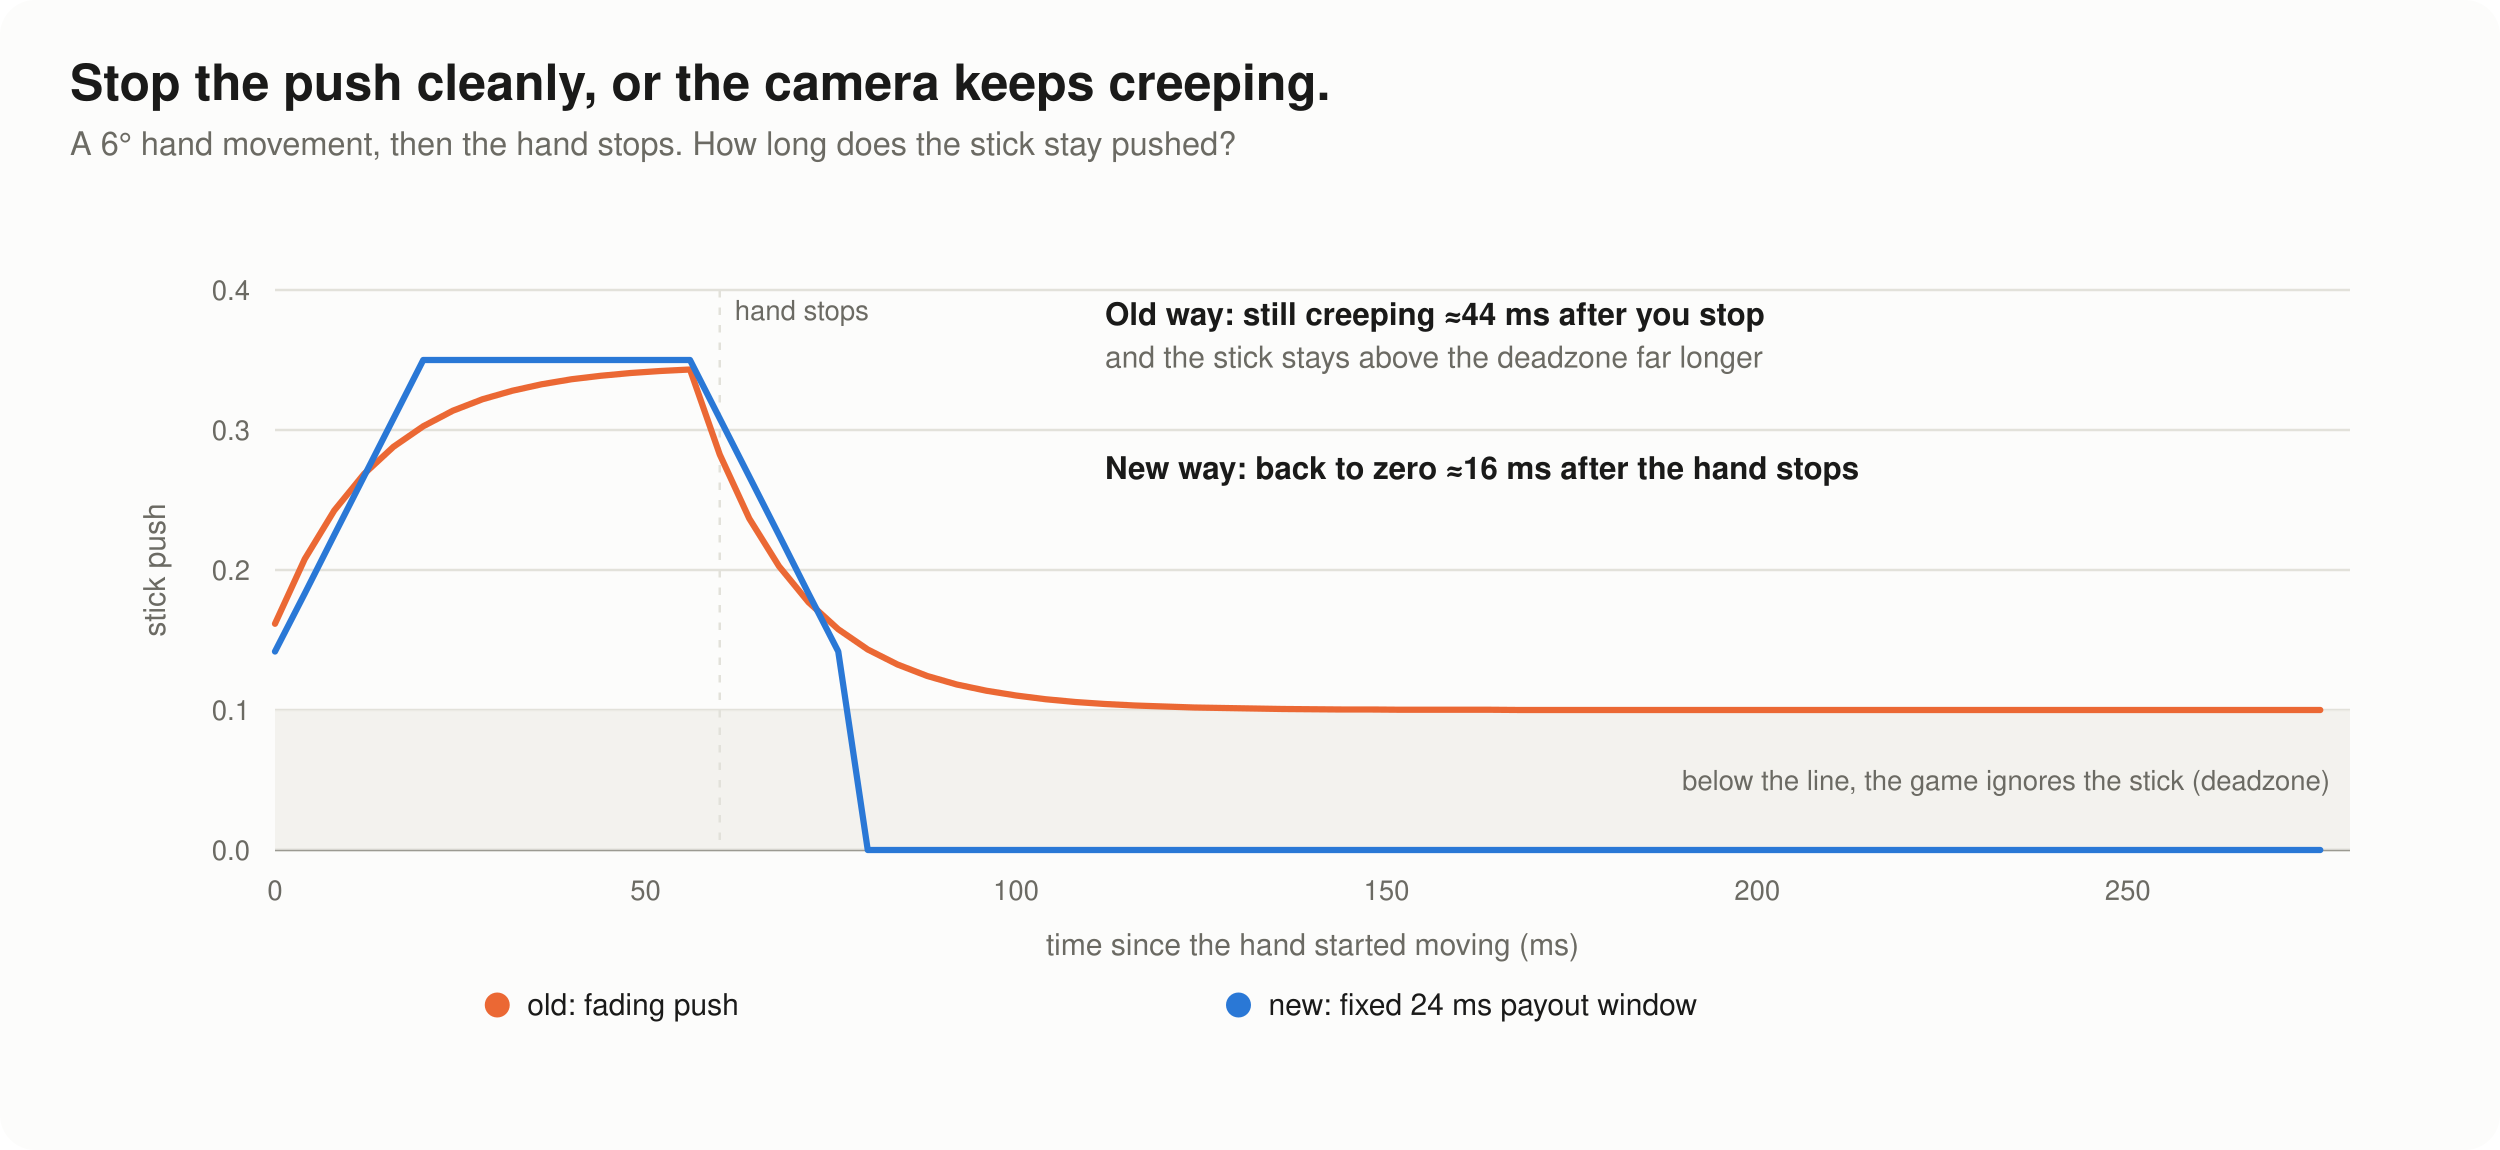
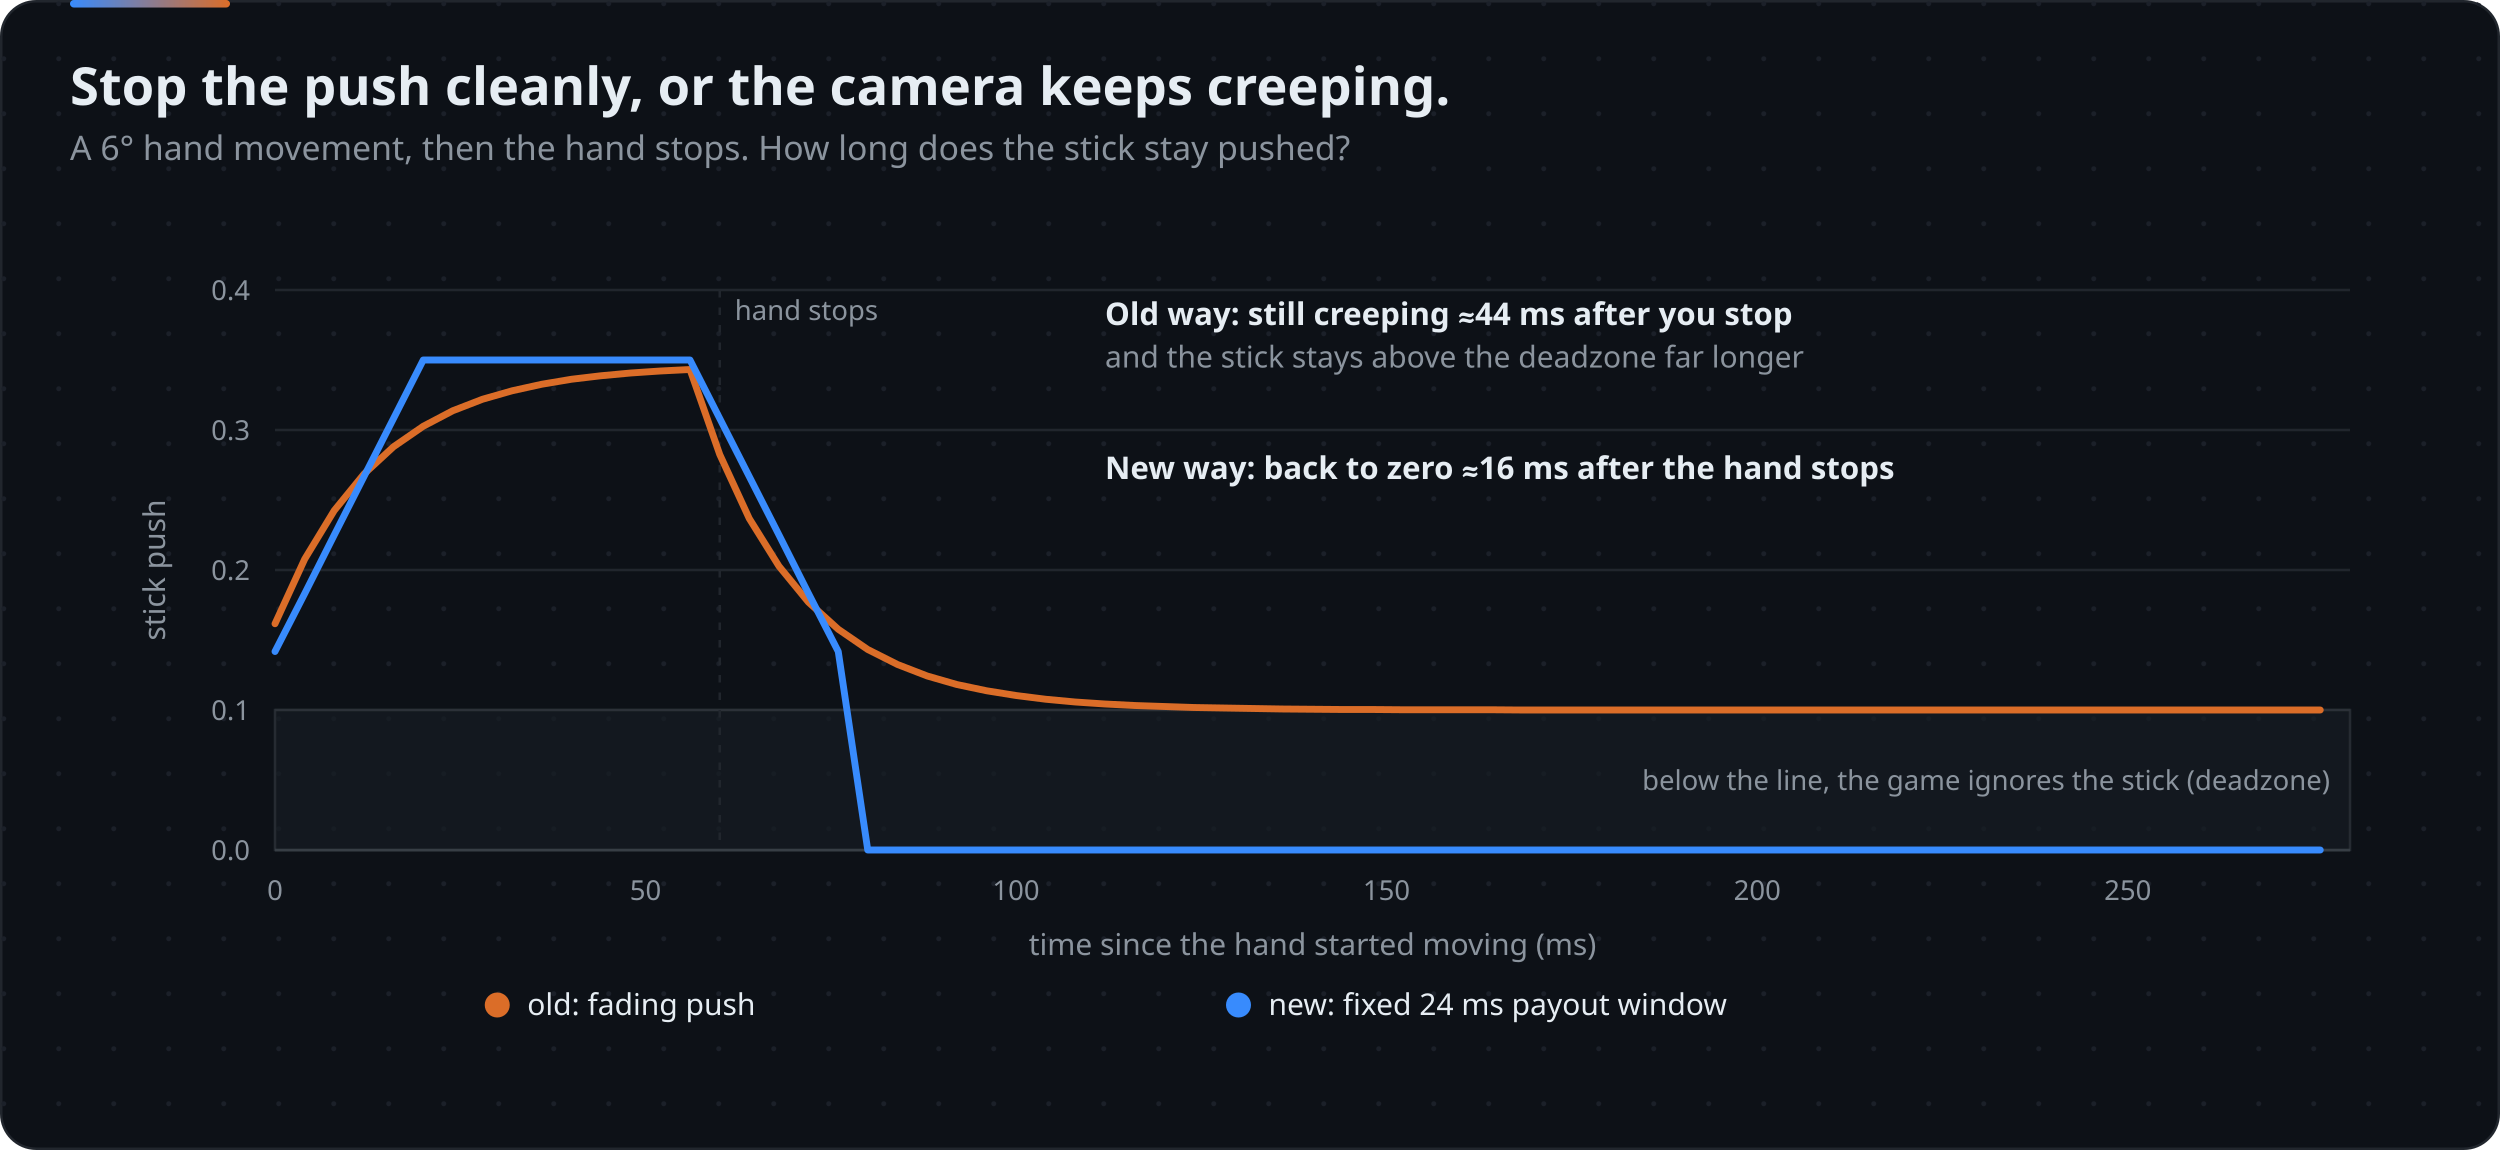
<svg xmlns="http://www.w3.org/2000/svg" viewBox="0 0 1000 460" width="1000" height="460" role="img" aria-label="The new payout window returns the stick to zero soon after the hand stops, the old fading push lingers">
  <style>
-   .panel{fill:#fcfcfb}.ink{fill:#1a1a19}.mut{fill:#6b6a63}.grid{stroke:#e2e1da;stroke-width:1}.axis{stroke:#9b9a92;stroke-width:1}
-   .a{stroke:#2a78d6}.b{stroke:#eb6834}.g{stroke:#8a897f}.af{fill:#2a78d6}.bf{fill:#eb6834}.gf{fill:#8a897f}
-   .afade{fill:#2a78d6;opacity:.14}.bfade{fill:#eb6834;opacity:.14}.soft{fill:#efeee8}.line{fill:none;stroke-width:2.5;stroke-linecap:round;stroke-linejoin:round}
-   text{font-family:-apple-system,BlinkMacSystemFont,"Segoe UI",Helvetica,Arial,sans-serif}
-   @media (prefers-color-scheme: dark){
-     .panel{fill:#1a1a19}.ink{fill:#f0efec}.mut{fill:#c3c2b7}.grid{stroke:#34332f}.axis{stroke:#6b6a63}
-     .a{stroke:#3987e5}.b{stroke:#d95926}.af{fill:#3987e5}.bf{fill:#d95926}.afade{fill:#3987e5}.bfade{fill:#d95926}.soft{fill:#262522}
-   }
+   /* GitHub dark: page #0d1117, cards #161b22, borders #30363d. Data colors validated for dark surfaces. */
+   .panel{fill:#0d1117;stroke:#21262d;stroke-width:1}.ink{fill:#e6edf3}.mut{fill:#8b949e}
+   .grid{stroke:#21262d;stroke-width:1}.axis{stroke:#484f58;stroke-width:1}
+   .a{stroke:#388bfd}.b{stroke:#db6d28}.g{stroke:#6e7681}.af{fill:#388bfd}.bf{fill:#db6d28}.gf{fill:#6e7681}
+   .afade{fill:#388bfd;opacity:.16}.bfade{fill:#db6d28;opacity:.16}
+   .soft{fill:#161b22;stroke:#30363d;stroke-width:1}.line{fill:none;stroke-width:2.75;stroke-linecap:round;stroke-linejoin:round}
+   .onacc{fill:#0d1117}
+   text{font-family:-apple-system,BlinkMacSystemFont,"Segoe UI","Noto Sans",Helvetica,Arial,sans-serif}
</style>
-   <rect class="panel" width="1000" height="460" rx="14" />
-   <text x="28.0" y="40.0" class="ink" font-size="20" font-weight="700" text-anchor="start">Stop the push cleanly, or the camera keeps creeping.</text>
-   <text x="28.0" y="62.0" class="mut" font-size="13" font-weight="400" text-anchor="start">A 6° hand movement, then the hand stops. How long does the stick stay pushed?</text>
+   <defs>
+     <pattern id="dots" width="22" height="22" patternUnits="userSpaceOnUse">
+       <circle cx="1.5" cy="1.5" r="1" fill="#1b2029" />
+     </pattern>
+     <linearGradient id="bar" x1="0" x2="1">
+       <stop offset="0" stop-color="#388bfd" />
+       <stop offset="1" stop-color="#db6d28" />
+     </linearGradient>
+   </defs>
+   <rect class="panel" x=".5" y=".5" width="999" height="459" rx="14" />
+   <rect width="1000" height="460" rx="14" fill="url(#dots)" />
+   <rect x="28" y="0" width="64" height="3" rx="1.5" fill="url(#bar)" />
+   <text x="28.0" y="42.0" class="ink" font-size="21" font-weight="800" text-anchor="start">Stop the push cleanly, or the camera keeps creeping.</text>
+   <text x="28.0" y="64.0" class="mut" font-size="13.5" font-weight="400" text-anchor="start">A 6° hand movement, then the hand stops. How long does the stick stay pushed?</text>
  <line class="grid" x1="110" x2="940" y1="340.0" y2="340.0" />
  <text x="100.0" y="344.0" class="mut" font-size="11" font-weight="400" text-anchor="end">0.0</text>
  <line class="grid" x1="110" x2="940" y1="284.0" y2="284.0" />
  <text x="100.0" y="288.0" class="mut" font-size="11" font-weight="400" text-anchor="end">0.1</text>
  <line class="grid" x1="110" x2="940" y1="228.0" y2="228.0" />
  <text x="100.0" y="232.0" class="mut" font-size="11" font-weight="400" text-anchor="end">0.2</text>
  <line class="grid" x1="110" x2="940" y1="172.0" y2="172.0" />
  <text x="100.0" y="176.0" class="mut" font-size="11" font-weight="400" text-anchor="end">0.3</text>
  <line class="grid" x1="110" x2="940" y1="116.0" y2="116.0" />
  <text x="100.0" y="120.0" class="mut" font-size="11" font-weight="400" text-anchor="end">0.4</text>
  <text x="110.0" y="360.0" class="mut" font-size="11" font-weight="400" text-anchor="middle">0</text>
  <text x="258.2" y="360.0" class="mut" font-size="11" font-weight="400" text-anchor="middle">50</text>
  <text x="406.4" y="360.0" class="mut" font-size="11" font-weight="400" text-anchor="middle">100</text>
  <text x="554.6" y="360.0" class="mut" font-size="11" font-weight="400" text-anchor="middle">150</text>
  <text x="702.9" y="360.0" class="mut" font-size="11" font-weight="400" text-anchor="middle">200</text>
  <text x="851.1" y="360.0" class="mut" font-size="11" font-weight="400" text-anchor="middle">250</text>
  <line class="axis" x1="110" x2="940" y1="340" y2="340" />
  <text x="525.0" y="382.0" class="mut" font-size="12" font-weight="400" text-anchor="middle">time since the hand started moving (ms)</text>
  <text x="66.0" y="228.0" class="mut" font-size="12" font-weight="400" text-anchor="middle" transform="rotate(-90 66 228.0)">stick push</text>
  <rect class="soft" x="110.0" y="284.0" width="830.0" height="56.0" opacity=".7" />
  <text x="932.0" y="316.0" class="mut" font-size="11" font-weight="400" text-anchor="end">below the line, the game ignores the stick (deadzone)</text>
  <line class="grid" x1="287.9" x2="287.9" y1="116" y2="340" stroke-dasharray="3 4" />
  <text x="293.9" y="128.0" class="mut" font-size="11" font-weight="400" text-anchor="start">hand stops</text>
  <path class="line b" d="M110.0,249.5 L121.9,223.6 L133.7,204.2 L145.6,189.6 L157.4,178.7 L169.3,170.5 L181.1,164.3 L193.0,159.7 L204.9,156.3 L216.7,153.7 L228.6,151.7 L240.4,150.3 L252.3,149.2 L264.1,148.4 L276.0,147.8 L287.9,181.8 L299.7,207.4 L311.6,226.5 L323.4,240.9 L335.3,251.7 L347.1,259.8 L359.0,265.8 L370.9,270.4 L382.7,273.8 L394.6,276.3 L406.4,278.2 L418.3,279.7 L430.1,280.8 L442.0,281.6 L453.9,282.2 L465.7,282.6 L477.6,283.0 L489.4,283.2 L501.3,283.4 L513.1,283.6 L525.0,283.7 L536.9,283.8 L548.7,283.8 L560.6,283.9 L572.4,283.9 L584.3,283.9 L596.1,283.9 L608.0,284.0 L619.9,284.0 L631.7,284.0 L643.6,284.0 L655.4,284.0 L667.3,284.0 L679.1,284.0 L691.0,284.0 L702.9,284.0 L714.7,284.0 L726.6,284.0 L738.4,284.0 L750.3,284.0 L762.1,284.0 L774.0,284.0 L785.9,284.0 L797.7,284.0 L809.6,284.0 L821.4,284.0 L833.3,284.0 L845.1,284.0 L857.0,284.0 L868.9,284.0 L880.7,284.0 L892.6,284.0 L904.4,284.0 L916.3,284.0 L928.1,284.0" />
  <path class="line a" d="M110.0,260.6 L121.9,237.4 L133.7,214.0 L145.6,190.6 L157.4,167.4 L169.3,144.0 L181.1,144.0 L193.0,144.0 L204.9,144.0 L216.7,144.0 L228.6,144.0 L240.4,144.0 L252.3,144.0 L264.1,144.0 L276.0,144.0 L287.9,167.4 L299.7,190.6 L311.6,214.0 L323.4,237.4 L335.3,260.6 L347.1,340.0 L359.0,340.0 L370.9,340.0 L382.7,340.0 L394.6,340.0 L406.4,340.0 L418.3,340.0 L430.1,340.0 L442.0,340.0 L453.9,340.0 L465.7,340.0 L477.6,340.0 L489.4,340.0 L501.3,340.0 L513.1,340.0 L525.0,340.0 L536.9,340.0 L548.7,340.0 L560.6,340.0 L572.4,340.0 L584.3,340.0 L596.1,340.0 L608.0,340.0 L619.9,340.0 L631.7,340.0 L643.6,340.0 L655.4,340.0 L667.3,340.0 L679.1,340.0 L691.0,340.0 L702.9,340.0 L714.7,340.0 L726.6,340.0 L738.4,340.0 L750.3,340.0 L762.1,340.0 L774.0,340.0 L785.9,340.0 L797.7,340.0 L809.6,340.0 L821.4,340.0 L833.3,340.0 L845.1,340.0 L857.0,340.0 L868.9,340.0 L880.7,340.0 L892.6,340.0 L904.4,340.0 L916.3,340.0 L928.1,340.0" />
  <text x="442.0" y="130.0" class="ink" font-size="12.5" font-weight="700" text-anchor="start">Old way: still creeping ≈44 ms after you stop</text>
  <text x="442.0" y="147.0" class="mut" font-size="12" font-weight="400" text-anchor="start">and the stick stays above the deadzone far longer</text>
  <text x="442.0" y="191.6" class="ink" font-size="12.5" font-weight="700" text-anchor="start">New way: back to zero ≈16 ms after the hand stops</text>
  <circle class="bf" cx="198.9" cy="402" r="5" />
  <text x="210.9" y="406.0" class="ink" font-size="12" font-weight="400" text-anchor="start">old: fading push</text>
  <circle class="af" cx="495.4" cy="402" r="5" />
  <text x="507.4" y="406.0" class="ink" font-size="12" font-weight="400" text-anchor="start">new: fixed 24 ms payout window</text>
</svg>
